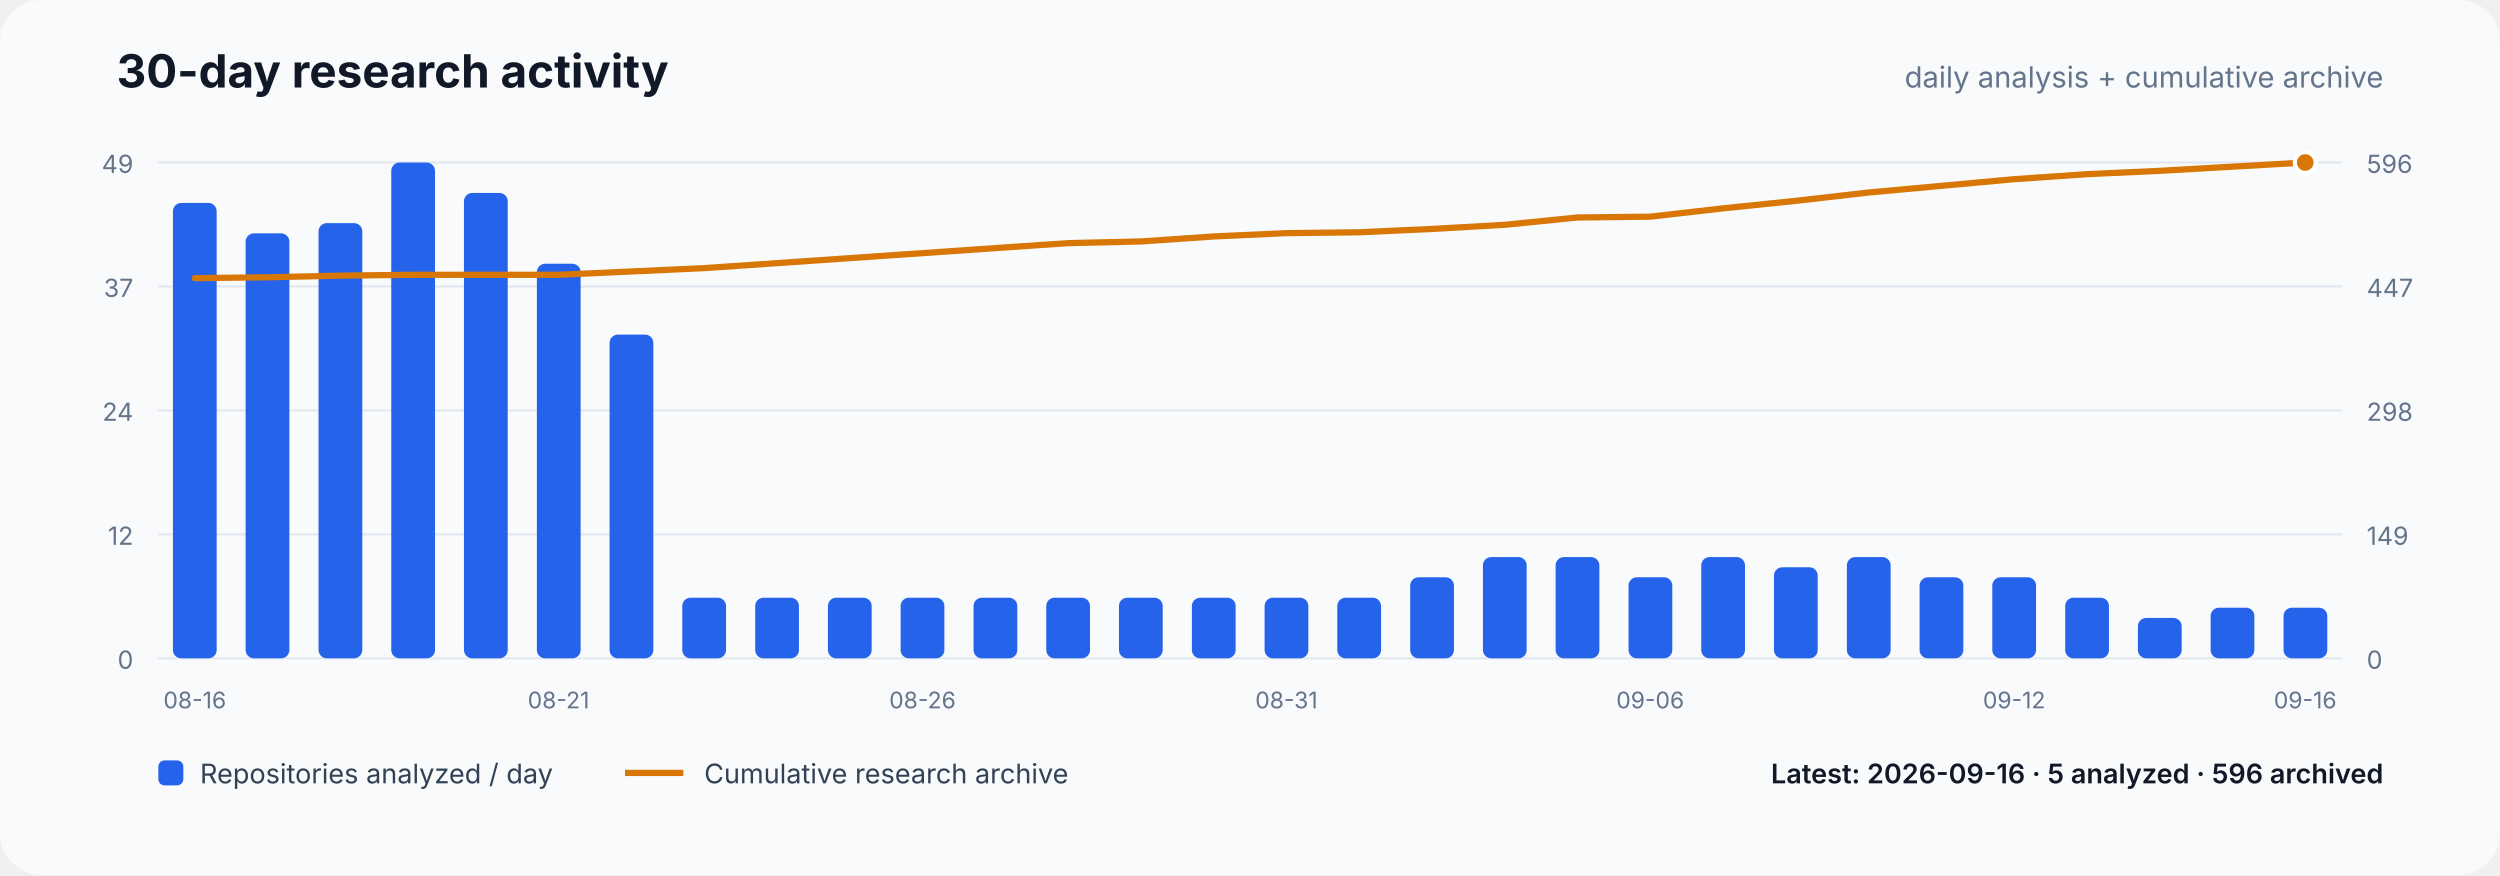
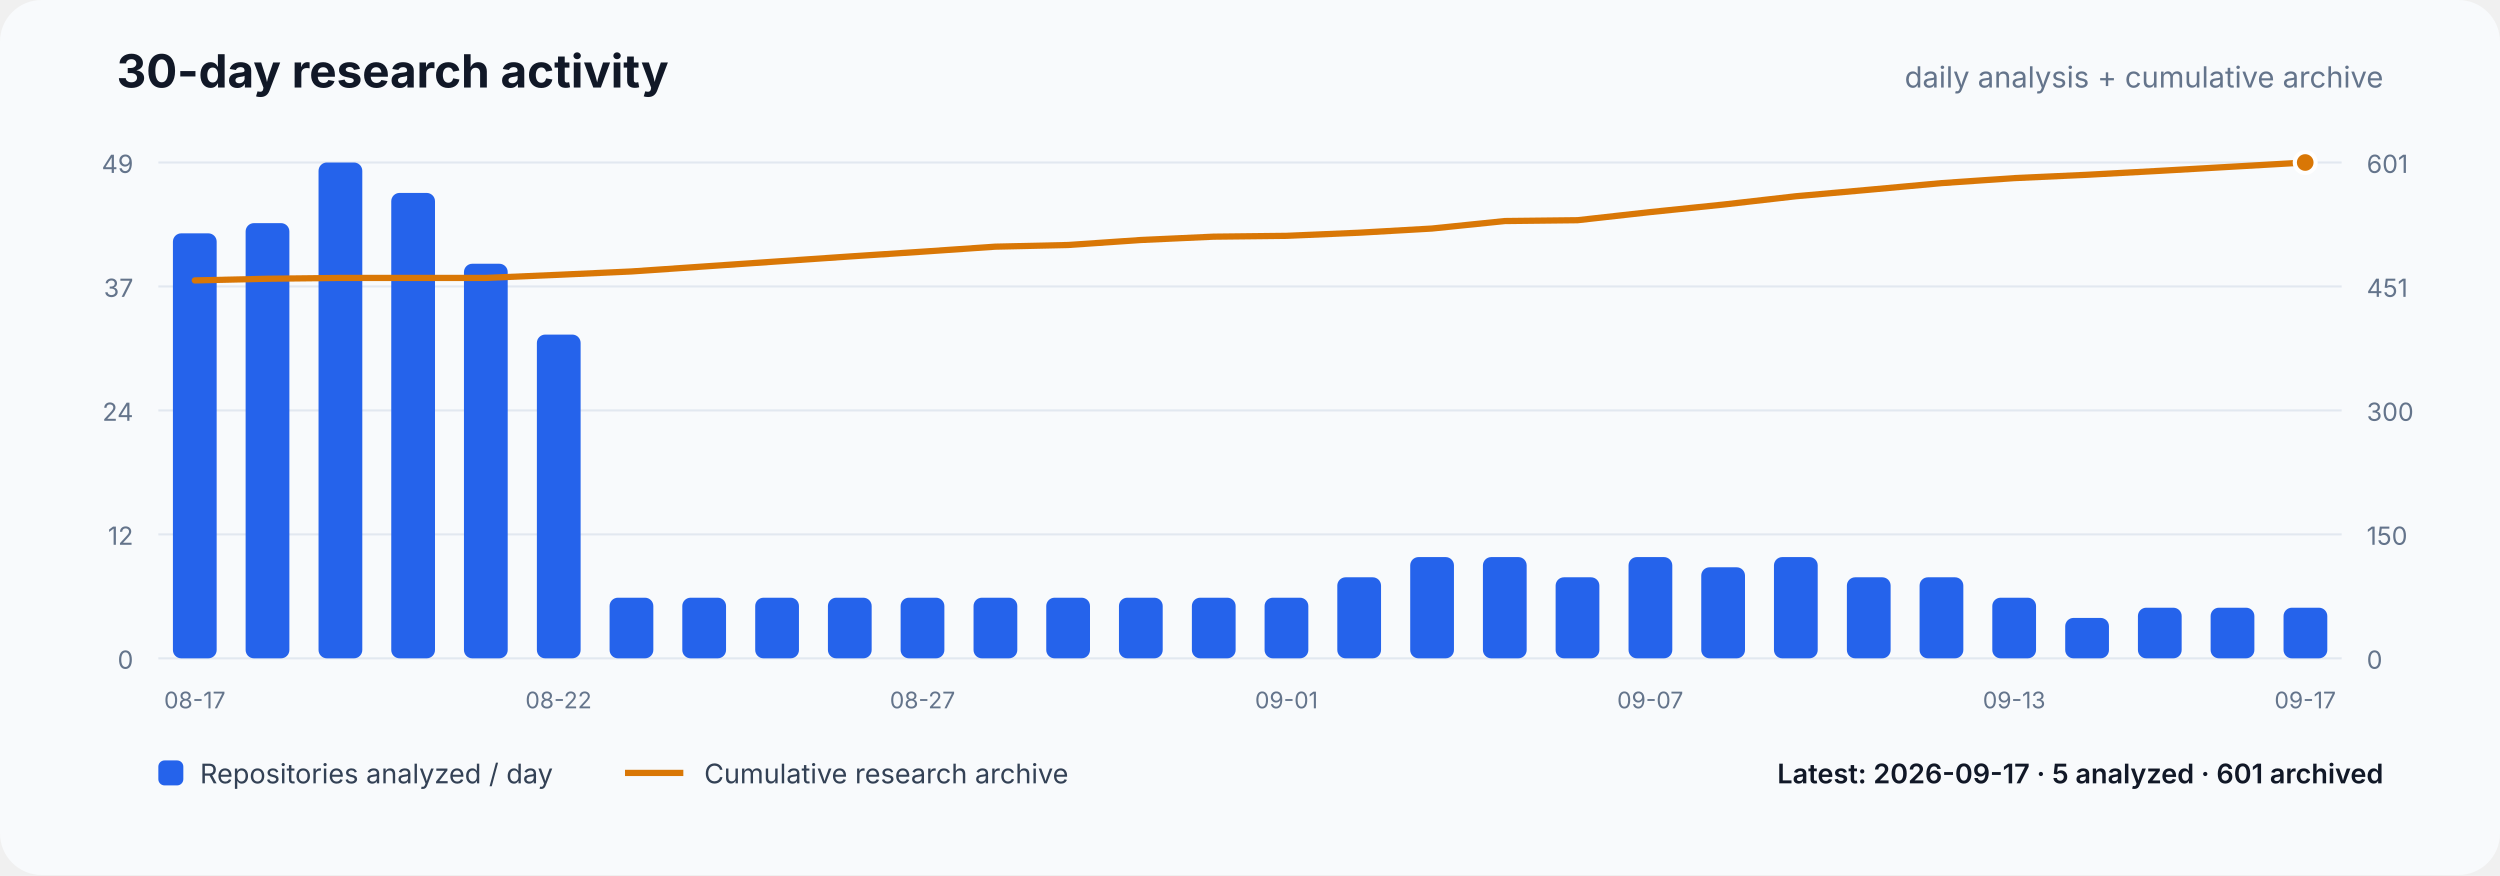
<svg xmlns="http://www.w3.org/2000/svg" width="1200" height="420" viewBox="0 0 1200 420" role="img" aria-labelledby="title desc">
  <rect width="1200" height="420" rx="20" fill="#f8fafc" />
  <text x="56" y="42" font-family="Inter,system-ui,sans-serif" font-size="22" font-weight="700" fill="#111827">30-day research activity</text>
  <text x="1144" y="42" text-anchor="end" font-family="Inter,system-ui,sans-serif" font-size="14" fill="#64748b">daily analysis + cumulative archive</text>
  <line x1="76" y1="316.0" x2="1124" y2="316.0" stroke="#e2e8f0" />
  <text x="64" y="321.0" text-anchor="end" font-family="Inter,system-ui,sans-serif" font-size="12" fill="#64748b">0</text>
  <text x="1136" y="321.0" font-family="Inter,system-ui,sans-serif" font-size="12" fill="#64748b">0</text>
  <line x1="76" y1="256.5" x2="1124" y2="256.5" stroke="#e2e8f0" />
  <text x="64" y="261.5" text-anchor="end" font-family="Inter,system-ui,sans-serif" font-size="12" fill="#64748b">12</text>
-   <text x="1136" y="261.5" font-family="Inter,system-ui,sans-serif" font-size="12" fill="#64748b">149</text>
+   <text x="1136" y="261.5" font-family="Inter,system-ui,sans-serif" font-size="12" fill="#64748b">150</text>
  <line x1="76" y1="197.0" x2="1124" y2="197.0" stroke="#e2e8f0" />
  <text x="64" y="202.0" text-anchor="end" font-family="Inter,system-ui,sans-serif" font-size="12" fill="#64748b">24</text>
-   <text x="1136" y="202.0" font-family="Inter,system-ui,sans-serif" font-size="12" fill="#64748b">298</text>
+   <text x="1136" y="202.0" font-family="Inter,system-ui,sans-serif" font-size="12" fill="#64748b">300</text>
  <line x1="76" y1="137.5" x2="1124" y2="137.5" stroke="#e2e8f0" />
  <text x="64" y="142.5" text-anchor="end" font-family="Inter,system-ui,sans-serif" font-size="12" fill="#64748b">37</text>
-   <text x="1136" y="142.5" font-family="Inter,system-ui,sans-serif" font-size="12" fill="#64748b">447</text>
+   <text x="1136" y="142.5" font-family="Inter,system-ui,sans-serif" font-size="12" fill="#64748b">451</text>
  <line x1="76" y1="78.0" x2="1124" y2="78.0" stroke="#e2e8f0" />
  <text x="64" y="83.0" text-anchor="end" font-family="Inter,system-ui,sans-serif" font-size="12" fill="#64748b">49</text>
-   <text x="1136" y="83.0" font-family="Inter,system-ui,sans-serif" font-size="12" fill="#64748b">596</text>
-   <rect x="83.0" y="97.4" width="21.0" height="218.6" rx="4" fill="#2563eb" />
-   <text x="93.5" y="340" text-anchor="middle" font-family="Inter,system-ui,sans-serif" font-size="11" fill="#64748b">08-16</text>
-   <rect x="117.9" y="112.0" width="21.0" height="204.0" rx="4" fill="#2563eb" />
-   <rect x="152.9" y="107.1" width="21.0" height="208.9" rx="4" fill="#2563eb" />
-   <rect x="187.8" y="78.0" width="21.0" height="238.0" rx="4" fill="#2563eb" />
-   <rect x="222.7" y="92.6" width="21.0" height="223.4" rx="4" fill="#2563eb" />
-   <rect x="257.7" y="126.6" width="21.0" height="189.4" rx="4" fill="#2563eb" />
-   <text x="268.1" y="340" text-anchor="middle" font-family="Inter,system-ui,sans-serif" font-size="11" fill="#64748b">08-21</text>
-   <rect x="292.6" y="160.6" width="21.0" height="155.4" rx="4" fill="#2563eb" />
+   <text x="1136" y="83.0" font-family="Inter,system-ui,sans-serif" font-size="12" fill="#64748b">601</text>
+   <rect x="83.0" y="112.0" width="21.0" height="204.0" rx="4" fill="#2563eb" />
+   <text x="93.5" y="340" text-anchor="middle" font-family="Inter,system-ui,sans-serif" font-size="11" fill="#64748b">08-17</text>
+   <rect x="117.9" y="107.1" width="21.0" height="208.9" rx="4" fill="#2563eb" />
+   <rect x="152.9" y="78.0" width="21.0" height="238.0" rx="4" fill="#2563eb" />
+   <rect x="187.8" y="92.6" width="21.0" height="223.4" rx="4" fill="#2563eb" />
+   <rect x="222.7" y="126.6" width="21.0" height="189.4" rx="4" fill="#2563eb" />
+   <rect x="257.7" y="160.6" width="21.0" height="155.4" rx="4" fill="#2563eb" />
+   <text x="268.1" y="340" text-anchor="middle" font-family="Inter,system-ui,sans-serif" font-size="11" fill="#64748b">08-22</text>
+   <rect x="292.6" y="286.9" width="21.0" height="29.1" rx="4" fill="#2563eb" />
  <rect x="327.5" y="286.9" width="21.0" height="29.1" rx="4" fill="#2563eb" />
  <rect x="362.5" y="286.9" width="21.0" height="29.1" rx="4" fill="#2563eb" />
  <rect x="397.4" y="286.9" width="21.0" height="29.1" rx="4" fill="#2563eb" />
  <rect x="432.3" y="286.9" width="21.0" height="29.1" rx="4" fill="#2563eb" />
-   <text x="442.8" y="340" text-anchor="middle" font-family="Inter,system-ui,sans-serif" font-size="11" fill="#64748b">08-26</text>
+   <text x="442.8" y="340" text-anchor="middle" font-family="Inter,system-ui,sans-serif" font-size="11" fill="#64748b">08-27</text>
  <rect x="467.3" y="286.9" width="21.0" height="29.1" rx="4" fill="#2563eb" />
  <rect x="502.2" y="286.9" width="21.0" height="29.1" rx="4" fill="#2563eb" />
  <rect x="537.1" y="286.9" width="21.0" height="29.1" rx="4" fill="#2563eb" />
  <rect x="572.1" y="286.9" width="21.0" height="29.1" rx="4" fill="#2563eb" />
  <rect x="607.0" y="286.9" width="21.0" height="29.1" rx="4" fill="#2563eb" />
-   <text x="617.5" y="340" text-anchor="middle" font-family="Inter,system-ui,sans-serif" font-size="11" fill="#64748b">08-31</text>
-   <rect x="641.9" y="286.9" width="21.0" height="29.1" rx="4" fill="#2563eb" />
-   <rect x="676.9" y="277.1" width="21.0" height="38.9" rx="4" fill="#2563eb" />
+   <text x="617.5" y="340" text-anchor="middle" font-family="Inter,system-ui,sans-serif" font-size="11" fill="#64748b">09-01</text>
+   <rect x="641.9" y="277.1" width="21.0" height="38.9" rx="4" fill="#2563eb" />
+   <rect x="676.9" y="267.4" width="21.0" height="48.6" rx="4" fill="#2563eb" />
  <rect x="711.8" y="267.4" width="21.0" height="48.6" rx="4" fill="#2563eb" />
-   <rect x="746.7" y="267.4" width="21.0" height="48.6" rx="4" fill="#2563eb" />
-   <rect x="781.7" y="277.1" width="21.0" height="38.9" rx="4" fill="#2563eb" />
-   <text x="792.1" y="340" text-anchor="middle" font-family="Inter,system-ui,sans-serif" font-size="11" fill="#64748b">09-06</text>
-   <rect x="816.6" y="267.4" width="21.0" height="48.6" rx="4" fill="#2563eb" />
-   <rect x="851.5" y="272.3" width="21.0" height="43.7" rx="4" fill="#2563eb" />
-   <rect x="886.5" y="267.4" width="21.0" height="48.6" rx="4" fill="#2563eb" />
+   <rect x="746.7" y="277.1" width="21.0" height="38.9" rx="4" fill="#2563eb" />
+   <rect x="781.7" y="267.4" width="21.0" height="48.6" rx="4" fill="#2563eb" />
+   <text x="792.1" y="340" text-anchor="middle" font-family="Inter,system-ui,sans-serif" font-size="11" fill="#64748b">09-07</text>
+   <rect x="816.6" y="272.3" width="21.0" height="43.7" rx="4" fill="#2563eb" />
+   <rect x="851.5" y="267.4" width="21.0" height="48.6" rx="4" fill="#2563eb" />
+   <rect x="886.5" y="277.1" width="21.0" height="38.9" rx="4" fill="#2563eb" />
  <rect x="921.4" y="277.1" width="21.0" height="38.9" rx="4" fill="#2563eb" />
-   <rect x="956.3" y="277.1" width="21.0" height="38.9" rx="4" fill="#2563eb" />
-   <text x="966.8" y="340" text-anchor="middle" font-family="Inter,system-ui,sans-serif" font-size="11" fill="#64748b">09-12</text>
-   <rect x="991.3" y="286.9" width="21.0" height="29.1" rx="4" fill="#2563eb" />
-   <rect x="1026.2" y="296.6" width="21.0" height="19.4" rx="4" fill="#2563eb" />
+   <rect x="956.3" y="286.9" width="21.0" height="29.1" rx="4" fill="#2563eb" />
+   <text x="966.8" y="340" text-anchor="middle" font-family="Inter,system-ui,sans-serif" font-size="11" fill="#64748b">09-13</text>
+   <rect x="991.3" y="296.6" width="21.0" height="19.4" rx="4" fill="#2563eb" />
+   <rect x="1026.2" y="291.7" width="21.0" height="24.3" rx="4" fill="#2563eb" />
  <rect x="1061.1" y="291.7" width="21.0" height="24.3" rx="4" fill="#2563eb" />
  <rect x="1096.1" y="291.7" width="21.0" height="24.3" rx="4" fill="#2563eb" />
-   <text x="1106.5" y="340" text-anchor="middle" font-family="Inter,system-ui,sans-serif" font-size="11" fill="#64748b">09-16</text>
-   <polyline points="93.5,133.5 128.4,133.1 163.3,132.3 198.3,131.9 233.2,131.9 268.1,131.9 303.1,130.3 338.0,128.7 372.9,126.3 407.9,123.9 442.8,121.5 477.7,119.1 512.7,116.7 547.6,115.9 582.5,113.5 617.5,111.9 652.4,111.5 687.3,109.9 722.3,107.9 757.2,104.4 792.1,104.0 827.1,100.0 862.0,96.4 896.9,92.4 931.9,89.2 966.8,86.0 1001.7,83.6 1036.7,82.0 1071.6,80.0 1106.5,78.0" fill="none" stroke="#d97706" stroke-width="3" stroke-linejoin="round" stroke-linecap="round" />
+   <text x="1106.5" y="340" text-anchor="middle" font-family="Inter,system-ui,sans-serif" font-size="11" fill="#64748b">09-17</text>
+   <polyline points="93.5,134.6 128.4,133.8 163.3,133.4 198.3,133.4 233.2,133.4 268.1,131.9 303.1,130.3 338.0,127.9 372.9,125.5 407.9,123.1 442.8,120.8 477.7,118.4 512.7,117.6 547.6,115.2 582.5,113.6 617.5,113.2 652.4,111.7 687.3,109.7 722.3,106.1 757.2,105.7 792.1,101.8 827.1,98.2 862.0,94.2 896.9,91.1 931.9,87.9 966.8,85.5 1001.7,83.9 1036.7,82.0 1071.6,80.0 1106.5,78.0" fill="none" stroke="#d97706" stroke-width="3" stroke-linejoin="round" stroke-linecap="round" />
  <circle cx="1106.5" cy="78.0" r="5" fill="#d97706" stroke="#fff" stroke-width="2" />
  <rect x="76" y="365" width="12" height="12" rx="3" fill="#2563eb" />
  <text x="96" y="376" font-family="Inter,system-ui,sans-serif" font-size="13" fill="#334155">Repositories analyzed / day</text>
  <line x1="300" y1="371" x2="328" y2="371" stroke="#d97706" stroke-width="3" />
  <text x="338" y="376" font-family="Inter,system-ui,sans-serif" font-size="13" fill="#334155">Cumulative research archive</text>
-   <text x="1144" y="376" text-anchor="end" font-family="Inter,system-ui,sans-serif" font-size="13" font-weight="600" fill="#111827">Latest: 2026-09-16 · 5 analyzed · 596 archived</text>
+   <text x="1144" y="376" text-anchor="end" font-family="Inter,system-ui,sans-serif" font-size="13" font-weight="600" fill="#111827">Latest: 2026-09-17 · 5 analyzed · 601 archived</text>
</svg>
